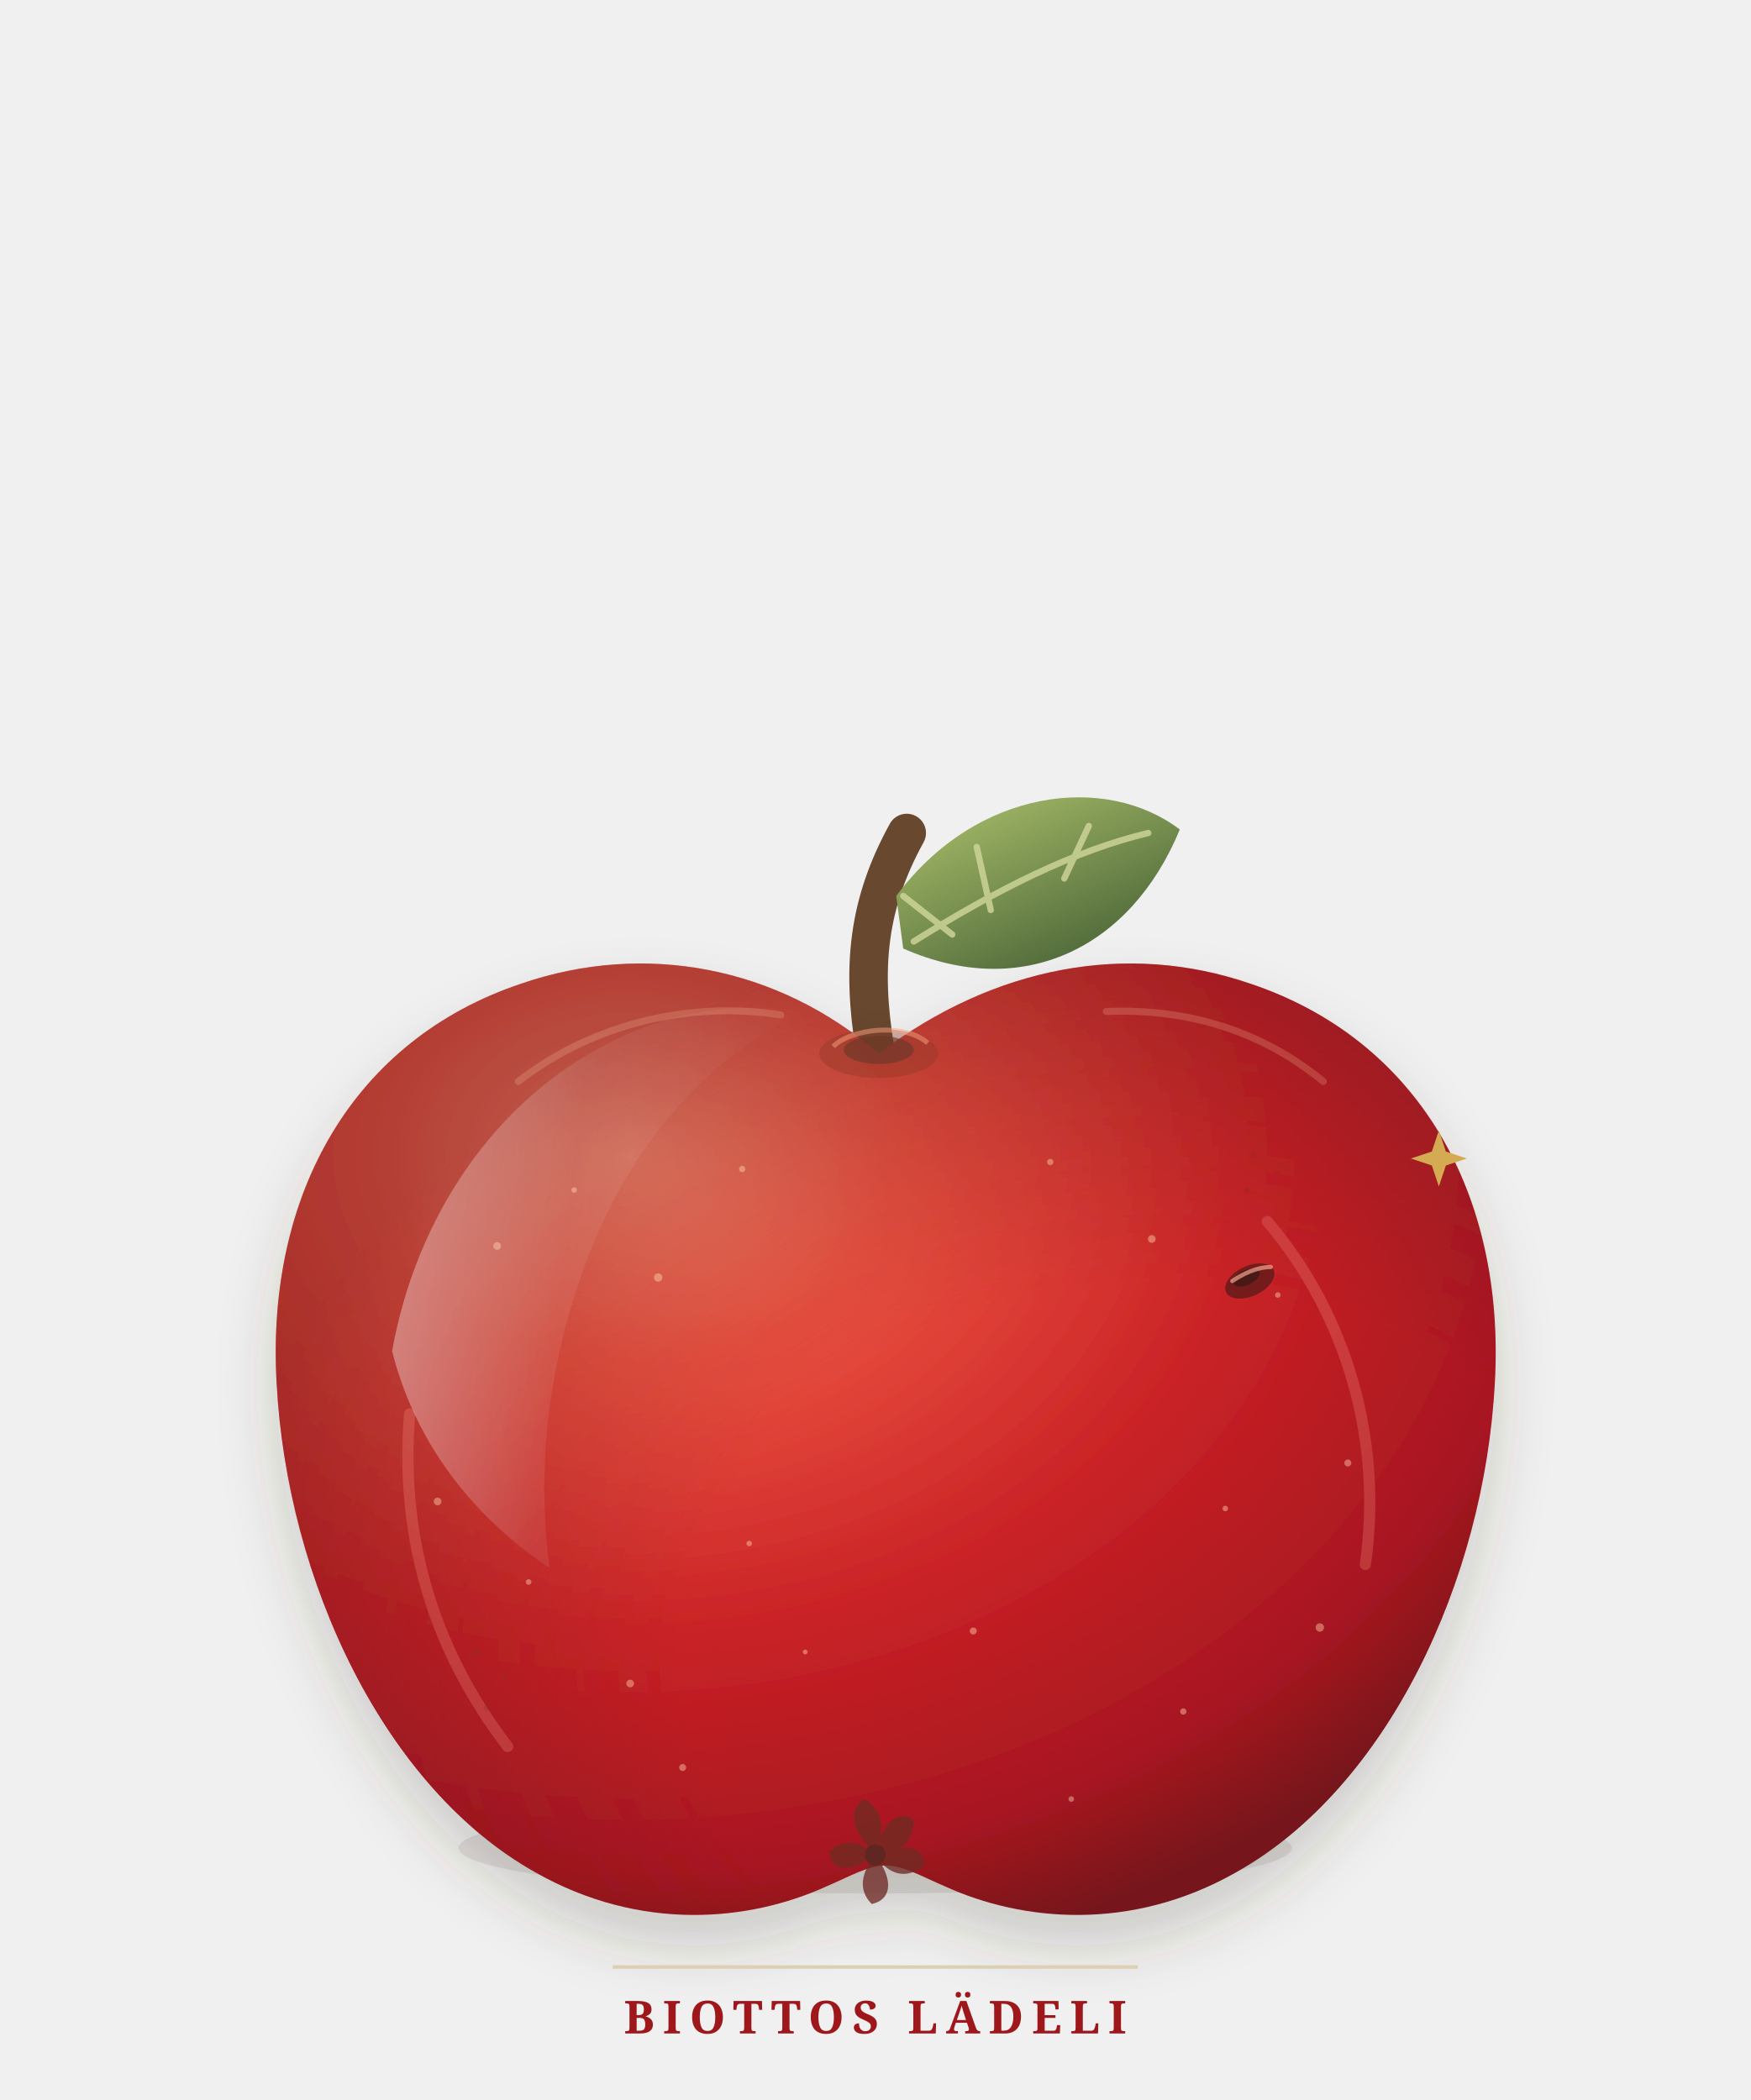
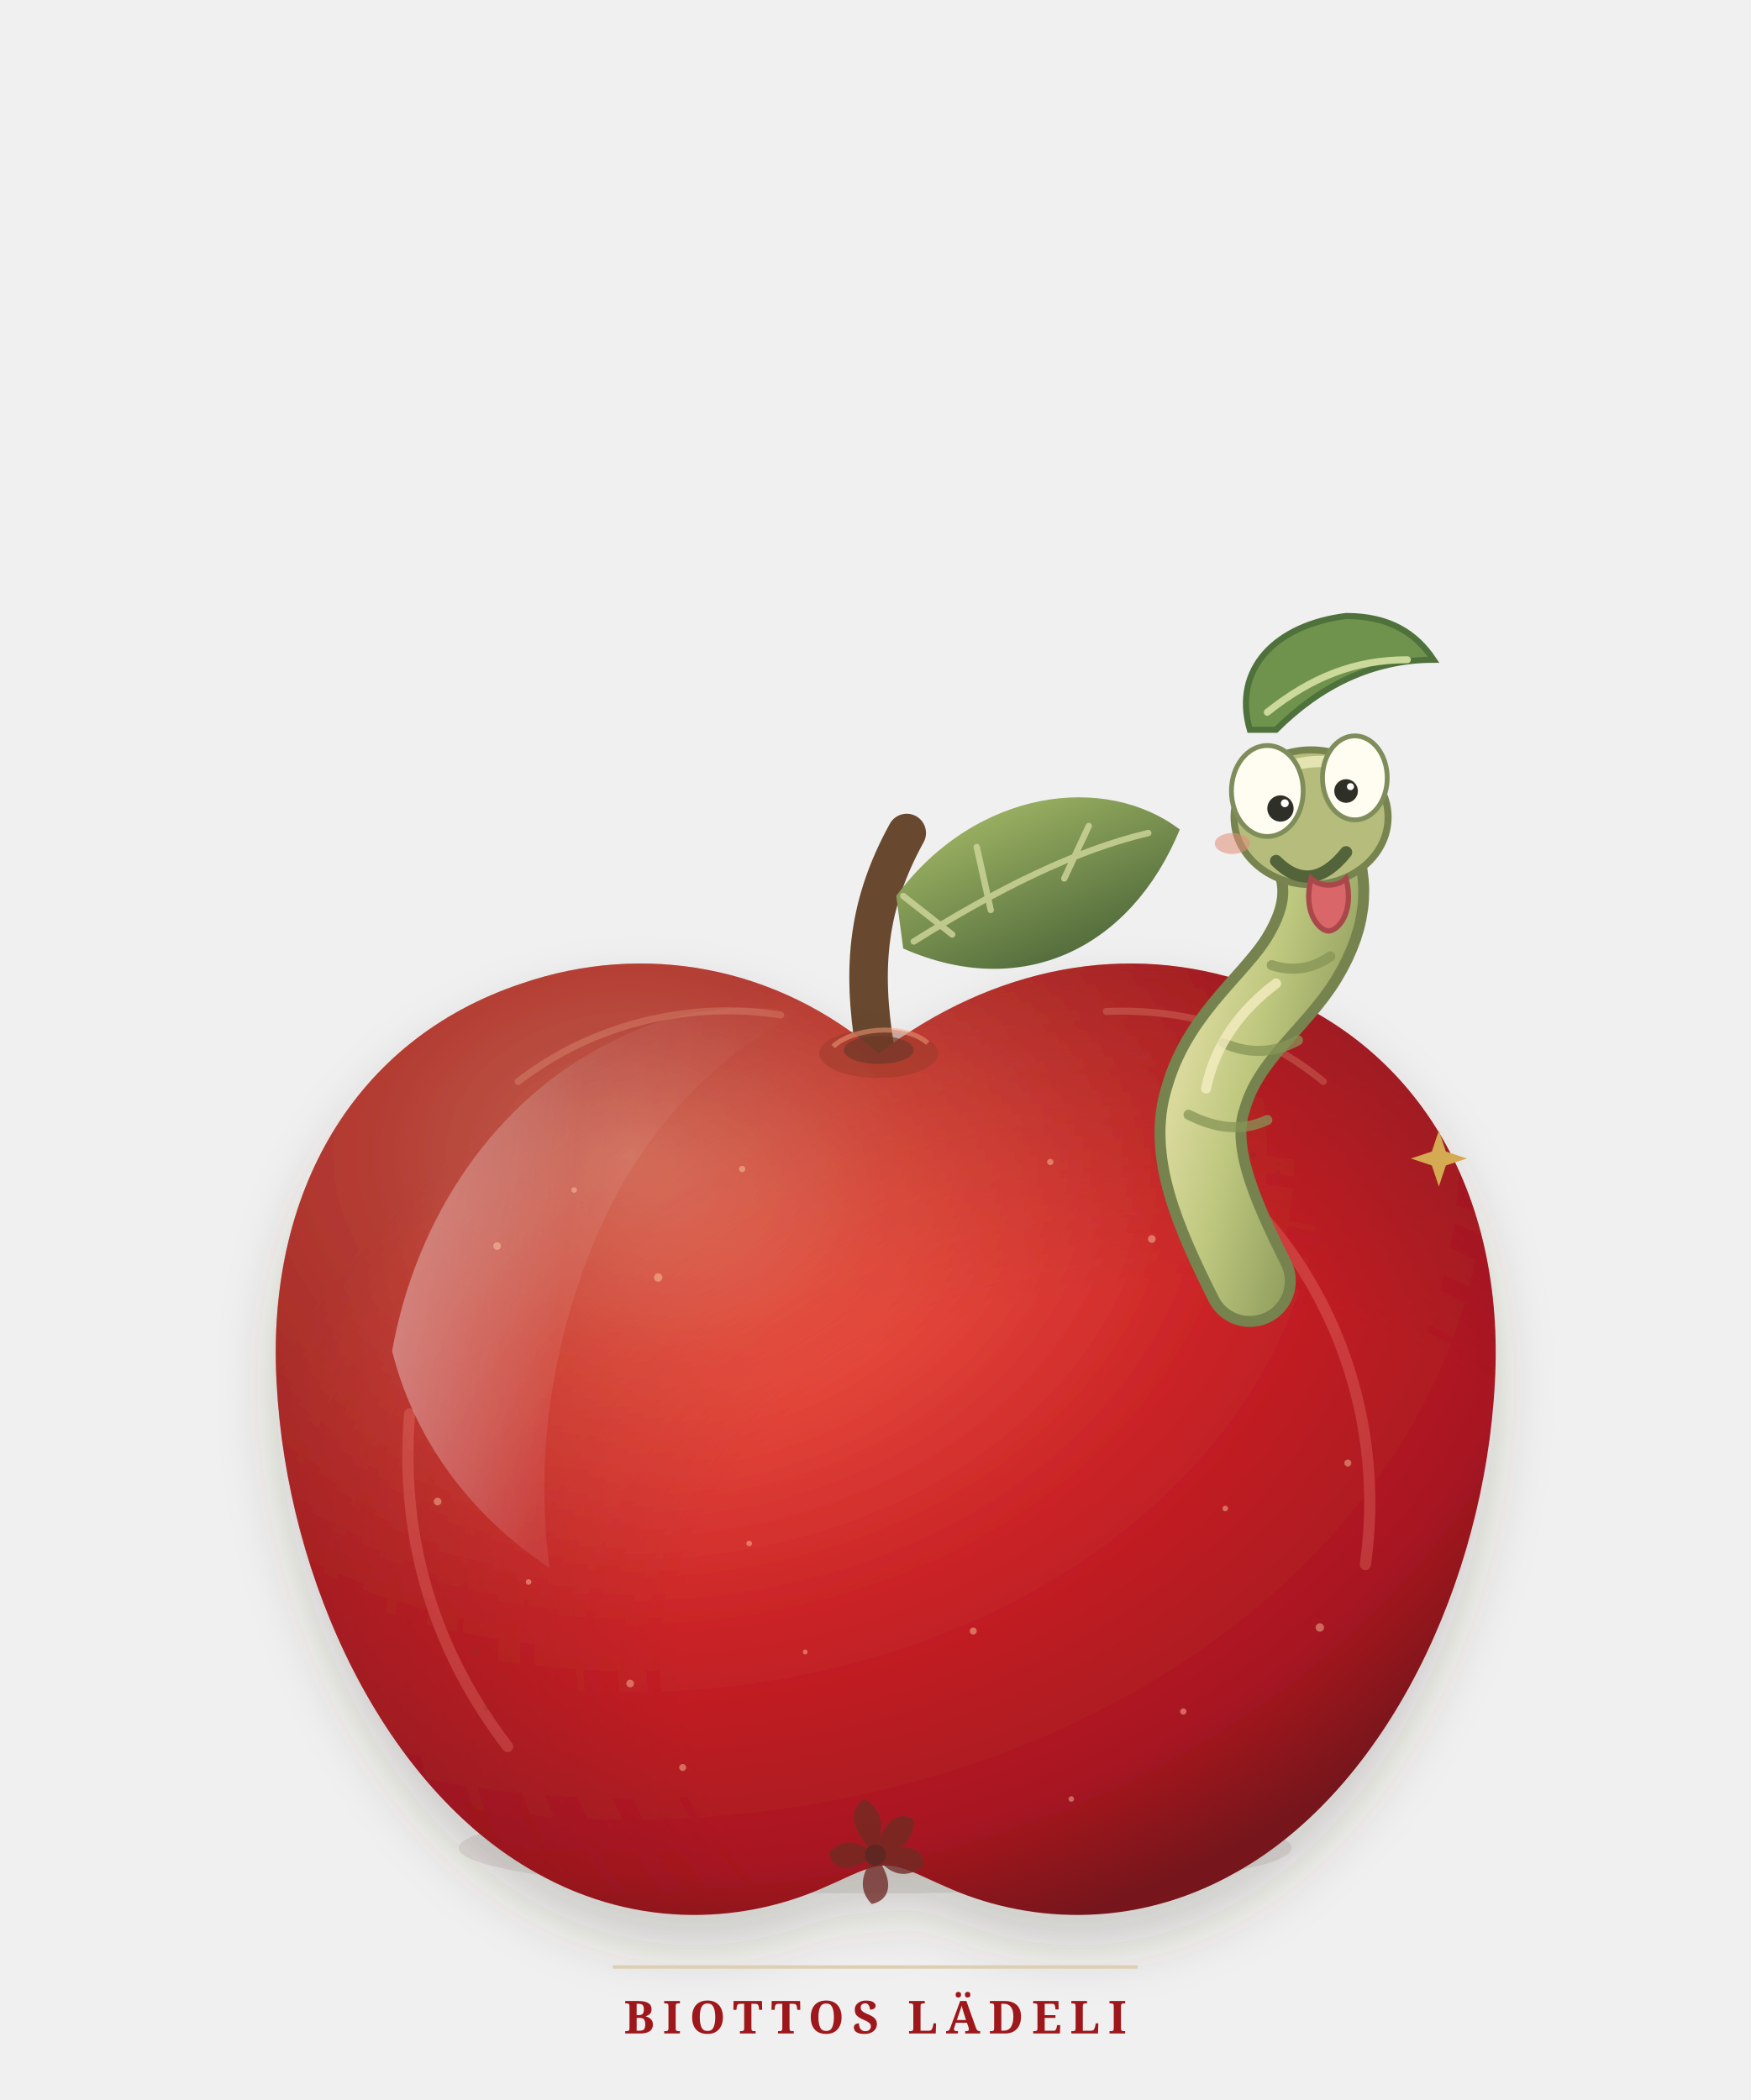
<svg xmlns="http://www.w3.org/2000/svg" viewBox="0 -150 500 600" role="img" aria-labelledby="title desc">
  <defs>
    <radialGradient id="appleColor" cx=".29" cy=".2" r=".88">
      <stop stop-color="#ff8b70" />
      <stop offset=".25" stop-color="#eb5140" />
      <stop offset=".58" stop-color="#c92226" />
      <stop offset=".86" stop-color="#a71720" />
      <stop offset="1" stop-color="#76171d" />
    </radialGradient>
    <linearGradient id="appleHighlight" x1="0" y1="0" x2="1" y2=".15">
      <stop stop-color="#fff" stop-opacity=".55" />
      <stop offset=".48" stop-color="#fff" stop-opacity=".1" />
      <stop offset="1" stop-color="#fff" stop-opacity="0" />
    </linearGradient>
    <radialGradient id="appleEdge" cx=".72" cy=".73" r=".78">
      <stop offset=".5" stop-color="#501519" stop-opacity="0" />
      <stop offset="1" stop-color="#501519" stop-opacity=".36" />
    </radialGradient>
    <linearGradient id="leafColor" x1=".15" y1="0" x2=".9" y2="1">
      <stop stop-color="#a8bd69" />
      <stop offset="1" stop-color="#405b32" />
    </linearGradient>
    <linearGradient id="wormColor" x1="0" y1="0" x2="1" y2=".9">
      <stop stop-color="#e8e3ac" />
      <stop offset=".48" stop-color="#bec77e" />
      <stop offset="1" stop-color="#879657" />
    </linearGradient>
    <filter id="appleShadow" x="-.24" y="-.2" width="1.5" height="1.55">
      <feDropShadow dx="0" dy="9" stdDeviation="8" flood-color="#48341f" flood-opacity=".2" />
    </filter>
    <filter id="smallShadow" x="-.4" y="-.4" width="1.8" height="1.8">
      <feDropShadow dx="0" dy="2" stdDeviation="2" flood-color="#503522" flood-opacity=".2" />
    </filter>
  </defs>
  <style>
    .scene{transform:translate(45px 17px) scale(.82)}
-     .worm{opacity:0;clip-path:inset(100% 0 0 0);transform-box:fill-box;transform-origin:50% 100%;animation:peek 7.2s cubic-bezier(.34,.02,.2,1) infinite}
+     .worm{opacity:1;clip-path:none;transform-box:fill-box;transform-origin:50% 100%;animation:peek 7.2s ease-in-out infinite}
    .leaf{transform-box:fill-box;transform-origin:100% 100%;animation:leafSway 6s ease-in-out infinite}
    .shine{transform-box:fill-box;transform-origin:center;animation:shine 3.6s ease-in-out infinite}
    .apple-body{transform-box:fill-box;transform-origin:50% 55%}
    .eyes{transform-box:fill-box;transform-origin:center;animation:look 7.2s ease-in-out infinite}
    .tongue{transform-box:fill-box;transform-origin:top center;animation:raspberry 7.2s ease-in-out infinite}
    @keyframes peek{
-       0%,8%{opacity:1;clip-path:inset(0 0 42% 0);transform:translateY(3px) scale(.97)}
-       20%,68%{opacity:1;clip-path:inset(0);transform:translateY(0) scale(1)}
-       78%{opacity:1;clip-path:inset(0 0 42% 0);transform:translateY(2px) scale(.98)}
-       88%,100%{opacity:1;clip-path:inset(0 0 42% 0);transform:translateY(0) scale(.97)}
+       0%,100%{transform:translateY(1.5px) scale(.97)}
+       50%{transform:translateY(0) scale(1)}
    }
    @keyframes look{0%,49%{transform:translateX(0)}54%,61%{transform:translateX(3px)}68%,74%{transform:translateX(-2px)}100%{transform:translateX(0)}}
    @keyframes raspberry{0%,73%,100%{transform:scaleY(.1);opacity:0}77%,82%{transform:scaleY(1);opacity:1}86%{transform:scaleY(.1);opacity:0}}
    @keyframes leafSway{0%,100%{transform:rotate(-1.5deg)}50%{transform:rotate(2deg)}}
    @keyframes shine{0%,100%{opacity:.25}50%{opacity:.7}}
    @media(prefers-reduced-motion:reduce){.worm,.leaf,.shine,.apple-body,.eyes,.tongue{animation:none}.worm{opacity:1;clip-path:none;transform:none}}
  </style>
  <ellipse cx="250" cy="378" rx="119" ry="13" fill="#4b3522" opacity=".1" />
  <g class="scene">
    <path d="M250 150c-4-24-2-42 9-62" fill="none" stroke="#68482e" stroke-width="11" stroke-linecap="round" />
    <g class="leaf">
      <path d="M256 106c23-31 60-35 81-19-14 34-45 49-79 34z" fill="url(#leafColor)" />
      <path d="M261 119c24-15 46-26 67-31m-45 22-4-18m25 9 7-15m-39 31-14-11" fill="none" stroke="#d0d69a" stroke-width="1.8" stroke-linecap="round" opacity=".82" />
    </g>
    <g class="apple-body" filter="url(#appleShadow)">
      <path d="M251 151c-29-25-67-32-102-20-48 16-73 60-70 114 3 57 31 116 74 140 30 17 61 14 83 4 7-3 12-6 17-6s10 3 17 6c22 10 53 13 83-4 43-24 71-83 74-140 3-54-22-98-70-114-35-12-73-5-106 20z" fill="url(#appleColor)" />
      <path d="M251 151c-29-25-67-32-102-20-48 16-73 60-70 114 3 57 31 116 74 140 30 17 61 14 83 4 7-3 12-6 17-6s10 3 17 6c22 10 53 13 83-4 43-24 71-83 74-140 3-54-22-98-70-114-35-12-73-5-106 20z" fill="url(#appleEdge)" />
      <path d="M112 236c7-39 30-72 62-88 17-9 36-12 55-9-29 15-49 39-61 70-11 29-15 59-11 89-24-16-39-38-45-62z" fill="url(#appleHighlight)" opacity=".78" />
      <path d="M117 254c-3 37 8 69 28 95m217-150c23 27 33 63 28 98" fill="none" stroke="#ff9b89" stroke-width="3.2" stroke-linecap="round" opacity=".24" />
      <path d="M148 159c22-17 50-23 75-19m93-1c24-1 45 6 62 20" fill="none" stroke="#ffd1aa" stroke-width="2" stroke-linecap="round" opacity=".2" />
      <ellipse cx="251" cy="151" rx="17" ry="7" fill="#8b3826" opacity=".38" />
      <ellipse cx="251" cy="150" rx="10" ry="4" fill="#6b3827" opacity=".65" />
      <path d="M238 149c5-5 20-7 27-1" fill="none" stroke="#f7a17d" stroke-width="1.4" opacity=".5" />
      <g fill="#ffd9ae" opacity=".43">
        <circle cx="142" cy="206" r="1.1" />
        <circle cx="164" cy="190" r=".8" />
        <circle cx="188" cy="215" r="1.2" />
        <circle cx="212" cy="184" r=".9" />
        <circle cx="125" cy="279" r="1.1" />
        <circle cx="151" cy="302" r=".8" />
        <circle cx="180" cy="331" r="1.1" />
        <circle cx="214" cy="291" r=".8" />
        <circle cx="195" cy="355" r="1" />
        <circle cx="230" cy="322" r=".7" />
        <circle cx="300" cy="182" r=".9" />
        <circle cx="329" cy="204" r="1.1" />
        <circle cx="365" cy="220" r=".8" />
        <circle cx="385" cy="268" r="1" />
        <circle cx="350" cy="281" r=".8" />
        <circle cx="377" cy="315" r="1.2" />
        <circle cx="338" cy="339" r=".9" />
        <circle cx="306" cy="364" r=".8" />
        <circle cx="278" cy="316" r="1" />
      </g>
      <g fill="#7b2c27" opacity=".2">
        <circle cx="136" cy="322" r="1.1" />
        <circle cx="144" cy="329" r=".8" />
        <circle cx="139" cy="338" r=".9" />
        <circle cx="358" cy="180" r=".8" />
        <circle cx="365" cy="185" r=".7" />
        <circle cx="356" cy="190" r=".8" />
      </g>
      <g transform="translate(250 380)" fill="#702c25" opacity=".78">
        <path d="M0 0c-8-8-7-14-3-16 5 3 6 8 3 16z" />
        <path d="M0 0c2-10 7-13 11-10 0 6-4 10-11 10z" />
        <path d="M0 0c9-4 14-2 14 3-5 4-10 3-14-3z" />
        <path d="M0 0c6 8 4 13-1 14-4-4-3-9 1-14z" />
        <path d="M0 0c-8 6-13 4-13-1 4-4 9-3 13 1z" />
        <circle r="3" fill="#4e2923" />
      </g>
    </g>
    <ellipse cx="357" cy="216" rx="7.5" ry="4.3" fill="#741b1c" transform="rotate(-25 357 216)" />
    <ellipse cx="356" cy="215" rx="4.1" ry="2.1" fill="#401817" opacity=".82" transform="rotate(-25 356 215)" />
    <path d="M352 216c3-2 7-4 11-4" fill="none" stroke="#ffad98" stroke-width="1.2" stroke-linecap="round" opacity=".65" />
    <g transform="translate(-535.5 -324) scale(2.5)">
      <g class="worm">
        <path d="M357 216c-4-8-7-15-5-21 2-7 8-11 11-16 3-5 3-9 1-13" fill="none" stroke="#76834e" stroke-width="10.5" stroke-linecap="round" stroke-linejoin="round" />
        <path d="M357 216c-4-8-7-15-5-21 2-7 8-11 11-16 3-5 3-9 1-13" fill="none" stroke="url(#wormColor)" stroke-width="8" stroke-linecap="round" stroke-linejoin="round" />
        <path d="M350 197c3 1.5 6 2 9 .6m-5-8.8c2.8 1.3 5.8 1.2 8.5-.3m-3-8.6c2.4 .8 4.7 .4 6.7-1" fill="none" stroke="#869456" stroke-width="1.15" stroke-linecap="round" opacity=".75" />
        <path d="M352 194c1-5 4-9 8-12" fill="none" stroke="#f4edc0" stroke-width="1.15" stroke-linecap="round" opacity=".82" />
        <ellipse cx="364" cy="163" rx="8.8" ry="7.7" fill="#b6bd7c" stroke="#78844f" stroke-width=".8" />
        <path d="M357 160c3-3 7-4 11-3" fill="none" stroke="#f0edbd" stroke-width="1.3" stroke-linecap="round" opacity=".8" />
        <g class="eyes">
          <ellipse cx="359" cy="160" rx="4.1" ry="5.2" fill="#fffdf2" stroke="#7f8d5b" stroke-width=".55" />
          <ellipse cx="369" cy="158.5" rx="3.7" ry="4.8" fill="#fffdf2" stroke="#7f8d5b" stroke-width=".55" />
          <circle cx="360.5" cy="162" r="1.5" fill="#2e3028" />
          <circle cx="368" cy="160" r="1.35" fill="#2e3028" />
          <circle cx="361" cy="161.4" r=".45" fill="#fff" />
          <circle cx="368.5" cy="159.5" r=".4" fill="#fff" />
        </g>
        <path d="M360 168q4 4 8-1" fill="none" stroke="#53643b" stroke-width="1.4" stroke-linecap="round" />
        <path class="tongue" d="M364 170c1 1 3 1 4 0 1 4-1 6-2 6s-3-2-2-6z" fill="#d96668" stroke="#a9474b" stroke-width=".6" />
        <ellipse cx="355" cy="166" rx="2" ry="1.2" fill="#e28c77" opacity=".55" />
        <path d="M357 153c-2-7 3-12 11-13 5 0 8 2 10 5-7 0-13 3-18 8z" fill="#6f934d" stroke="#4f713c" stroke-width=".7" />
        <path d="M359 151c5-4 10-6 16-6" fill="none" stroke="#cbd99a" stroke-width=".8" stroke-linecap="round" />
      </g>
    </g>
  </g>
  <g class="shine" fill="#d4aa52">
    <path d="M411 173l2 6 6 2-6 2-2 6-2-6-6-2 6-2z" />
  </g>
  <path d="M175 412h150" stroke="#ddcfb4" stroke-width="1" />
  <text x="250" y="431" text-anchor="middle" fill="#9e171b" font-family="Georgia,serif" font-size="13" letter-spacing="2.4" font-weight="700">BIOTTOS LÄDELI</text>
</svg>
